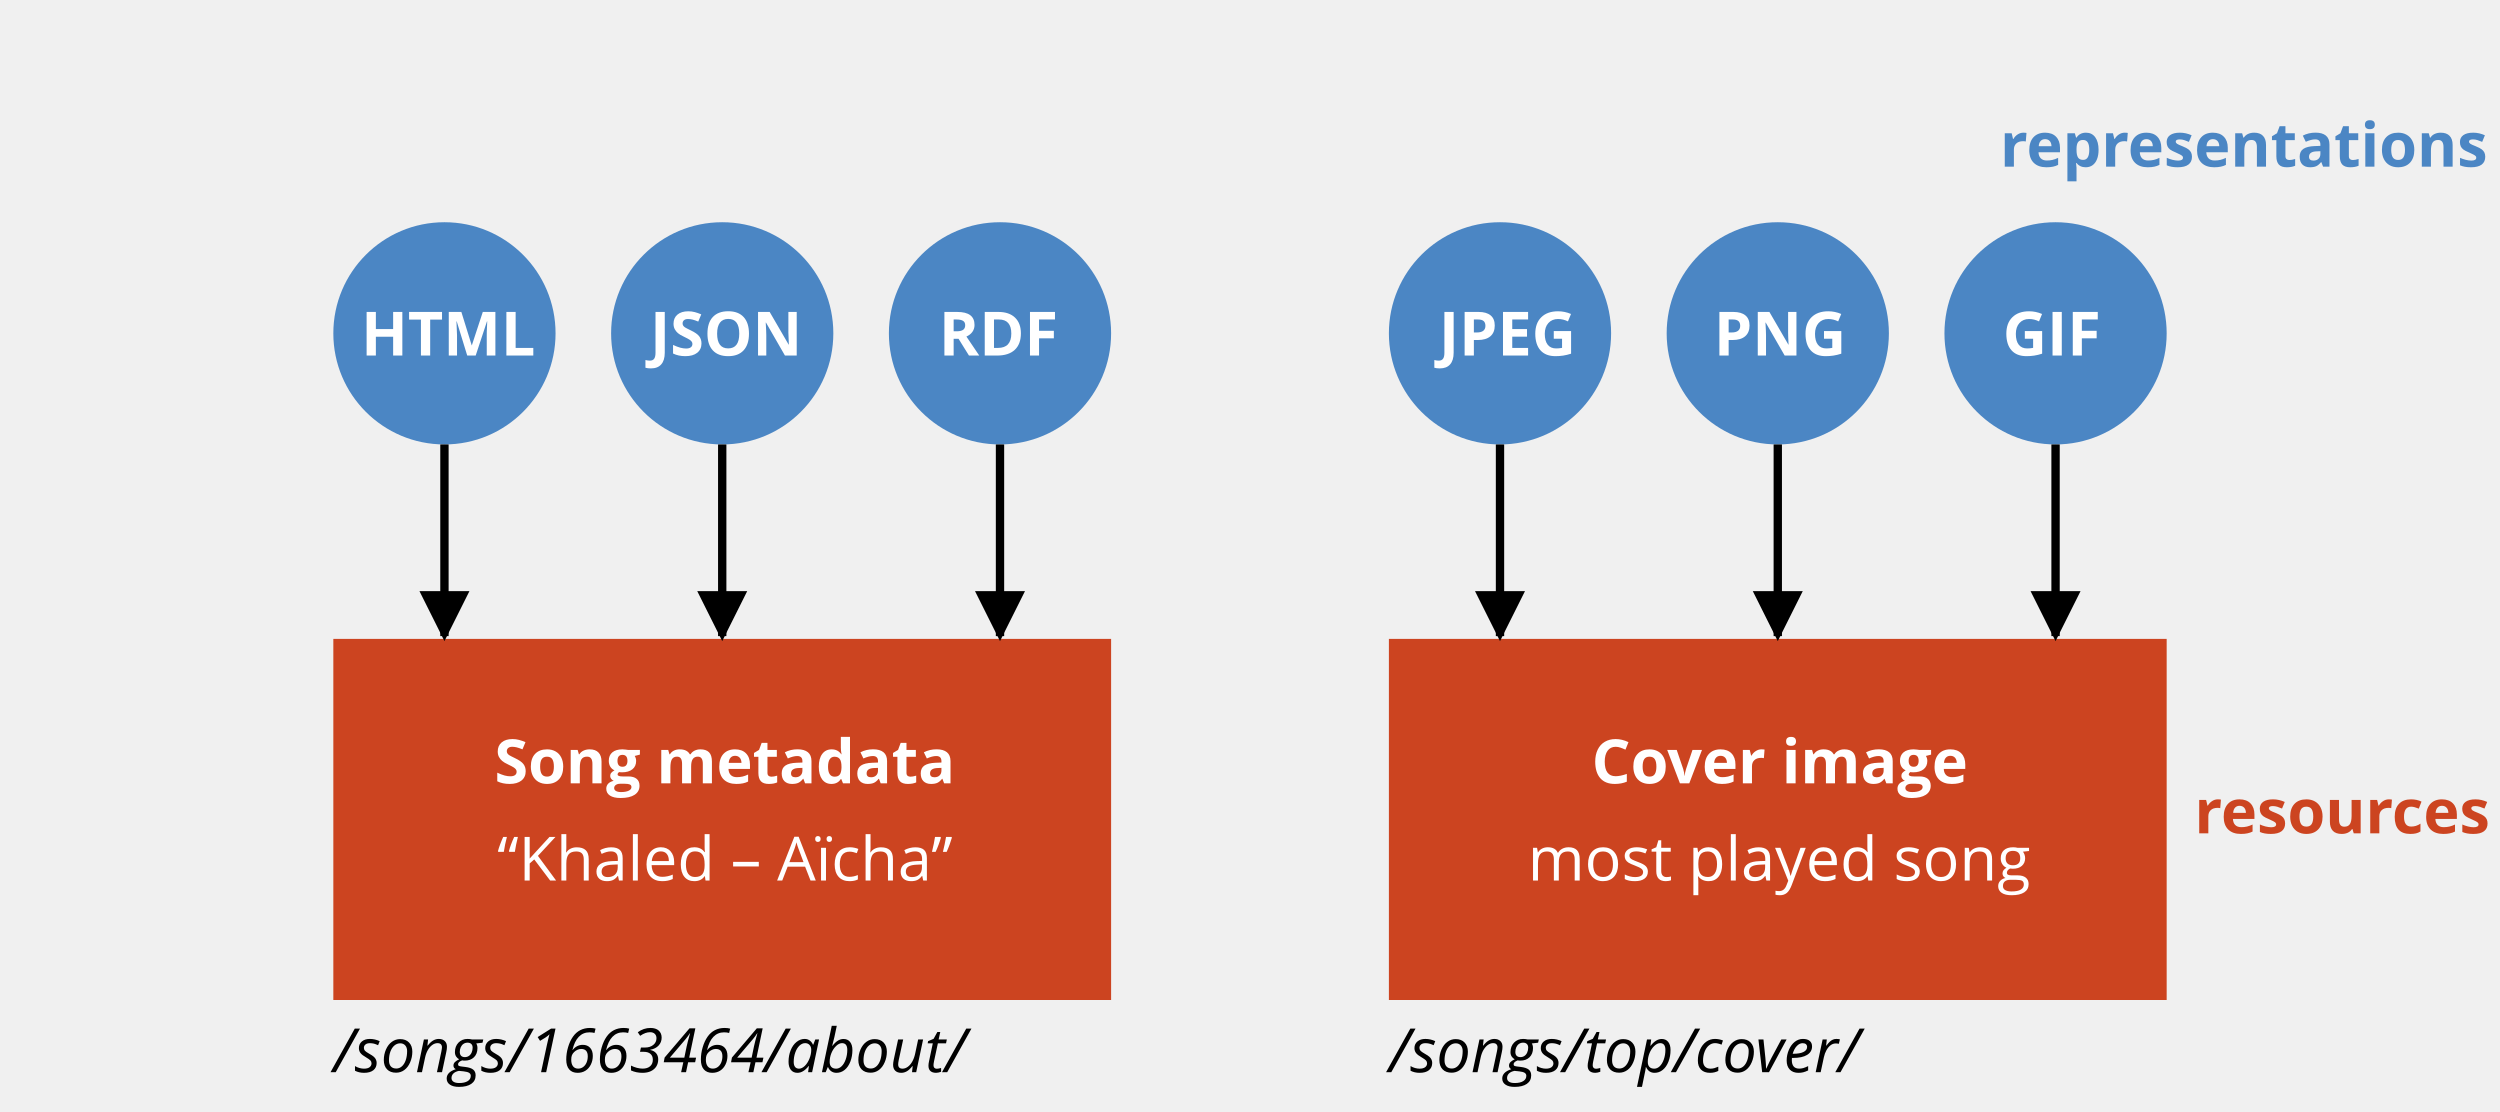
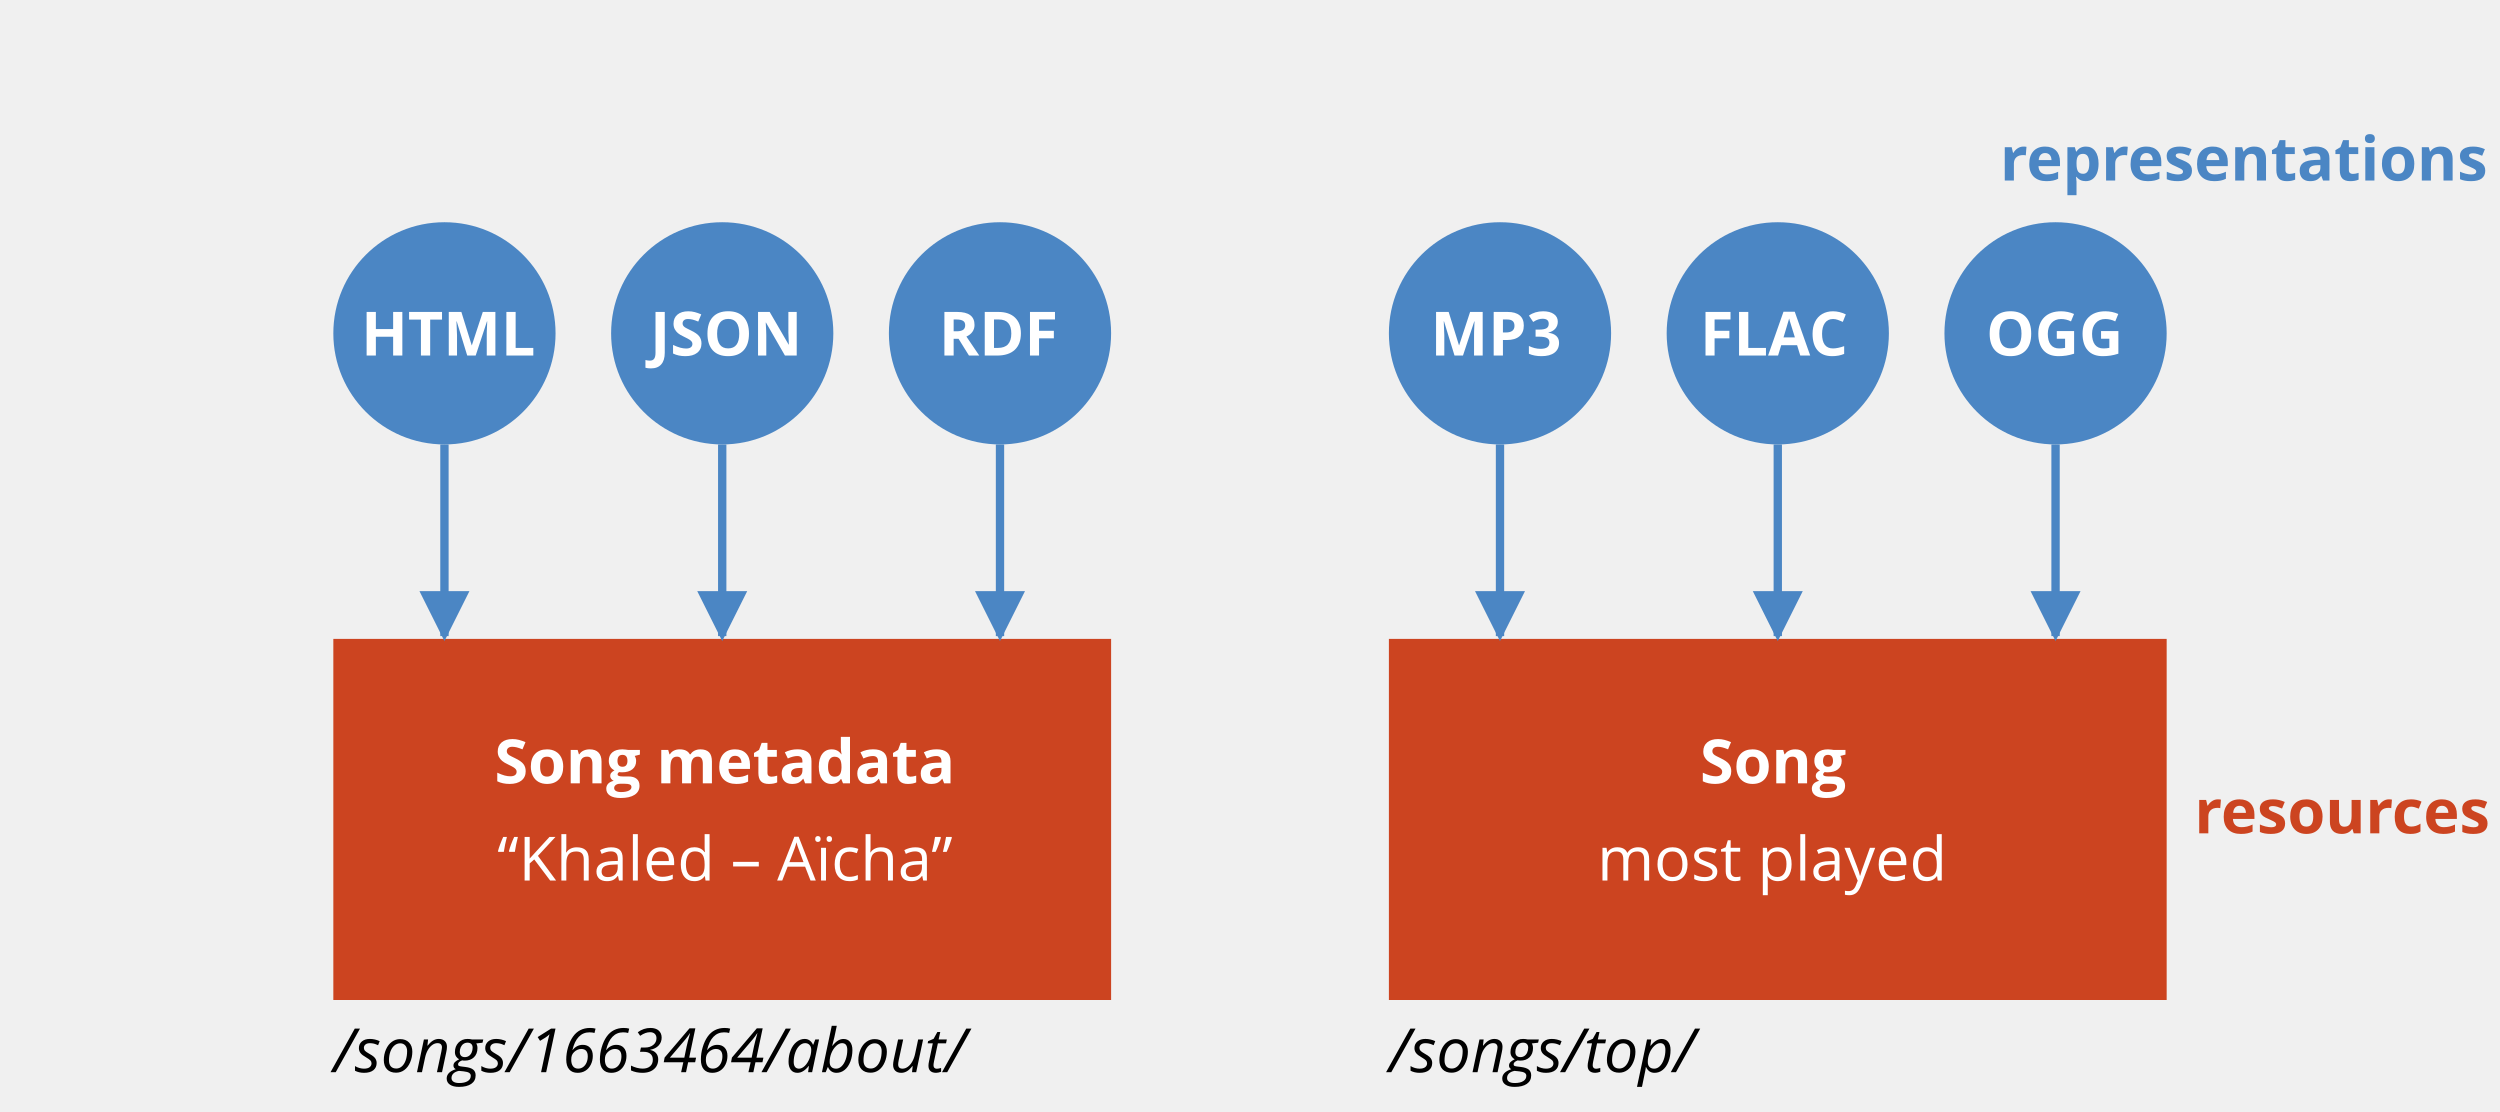
<svg xmlns="http://www.w3.org/2000/svg" version="1.1" width="900" height="400">
  <style>
@font-face{
 font-family: 'Open Sans';
 src: url(../../fonts/OpenSans.woff) format('woff')
}
@font-face{
 font-style: italic;
 font-family: 'Open Sans';
 src: url(../../fonts/OpenSans.Italic.woff) format('woff')
}
@font-face{
 font-weight: 700;
 font-family: 'Open Sans';
 src: url(../../fonts/OpenSans.Bold.woff) format('woff')
}

rect, .resource {
  fill: #CC4420 !important;
}
circle {
  fill: #4B86C4;
}

text {
  font: 22px 'Open Sans';
  fill: white;
}
.type, .label {
  font-weight: bold;
}
.url {
  fill: black;
  font-style: italic;
}
.label {
  fill: #4B86C4;
}

line {
-   stroke: black;
+   stroke: #4B86C4;
  stroke-width: 3px;
  marker-end: url(#triangle);
+ }
+ path {
+   fill: #4B86C4;
}
</style>
  <marker id="triangle" viewBox="0 0 10 10" refX="9" refY="5" markerWidth="8" markerHeight="6" orient="auto">
    <path d="M 0 0 L 10 5 L 0 10 z" />
  </marker>
  <rect x="120" y="230" width="280" height="130" />
  <text x="178" y="282" class="type">Song metadata</text>
  <text x="179" y="317">“Khaled – Aïcha”</text>
  <text x="120" y="386" class="url">/songs/1663464/about/</text>
  <circle cx="160" cy="120" r="40" />
  <text x="130" y="128" class="type">HTML</text>
  <line x1="160" y1="160" x2="160" y2="229" />
  <circle cx="260" cy="120" r="40" />
  <text x="234" y="128" class="type">JSON</text>
  <line x1="260" y1="160" x2="260" y2="229" />
  <circle cx="360" cy="120" r="40" />
  <text x="338" y="128" class="type">RDF</text>
  <line x1="360" y1="160" x2="360" y2="229" />
  <rect x="500" y="230" width="280" height="130" />
-   <text x="573" y="282" class="type">Cover image</text>
-   <text x="550" y="317">most played song</text>
-   <text x="500" y="386" class="url">/songs/top/cover/</text>
+   <text x="612" y="282" class="type">Song</text>
+   <text x="575" y="317">most played</text>
+   <text x="500" y="386" class="url">/songs/top/</text>
  <circle cx="540" cy="120" r="40" />
-   <text x="518" y="128" class="type">JPEG</text>
+   <text x="515" y="128" class="type">MP3</text>
  <line x1="540" y1="160" x2="540" y2="229" />
  <circle cx="640" cy="120" r="40" />
-   <text x="617" y="128" class="type">PNG</text>
+   <text x="612" y="128" class="type">FLAC</text>
  <line x1="640" y1="160" x2="640" y2="229" />
  <circle cx="740" cy="120" r="40" />
-   <text x="721" y="128" class="type">GIF</text>
+   <text x="715" y="128" class="type">OGG</text>
  <line x1="740" y1="160" x2="740" y2="229" />
-   <text x="720" y="60" class="label">representations</text>
+   <text x="720" y="65" class="label">representations</text>
  <text x="790" y="300" class="resource label">resources</text>
</svg>
